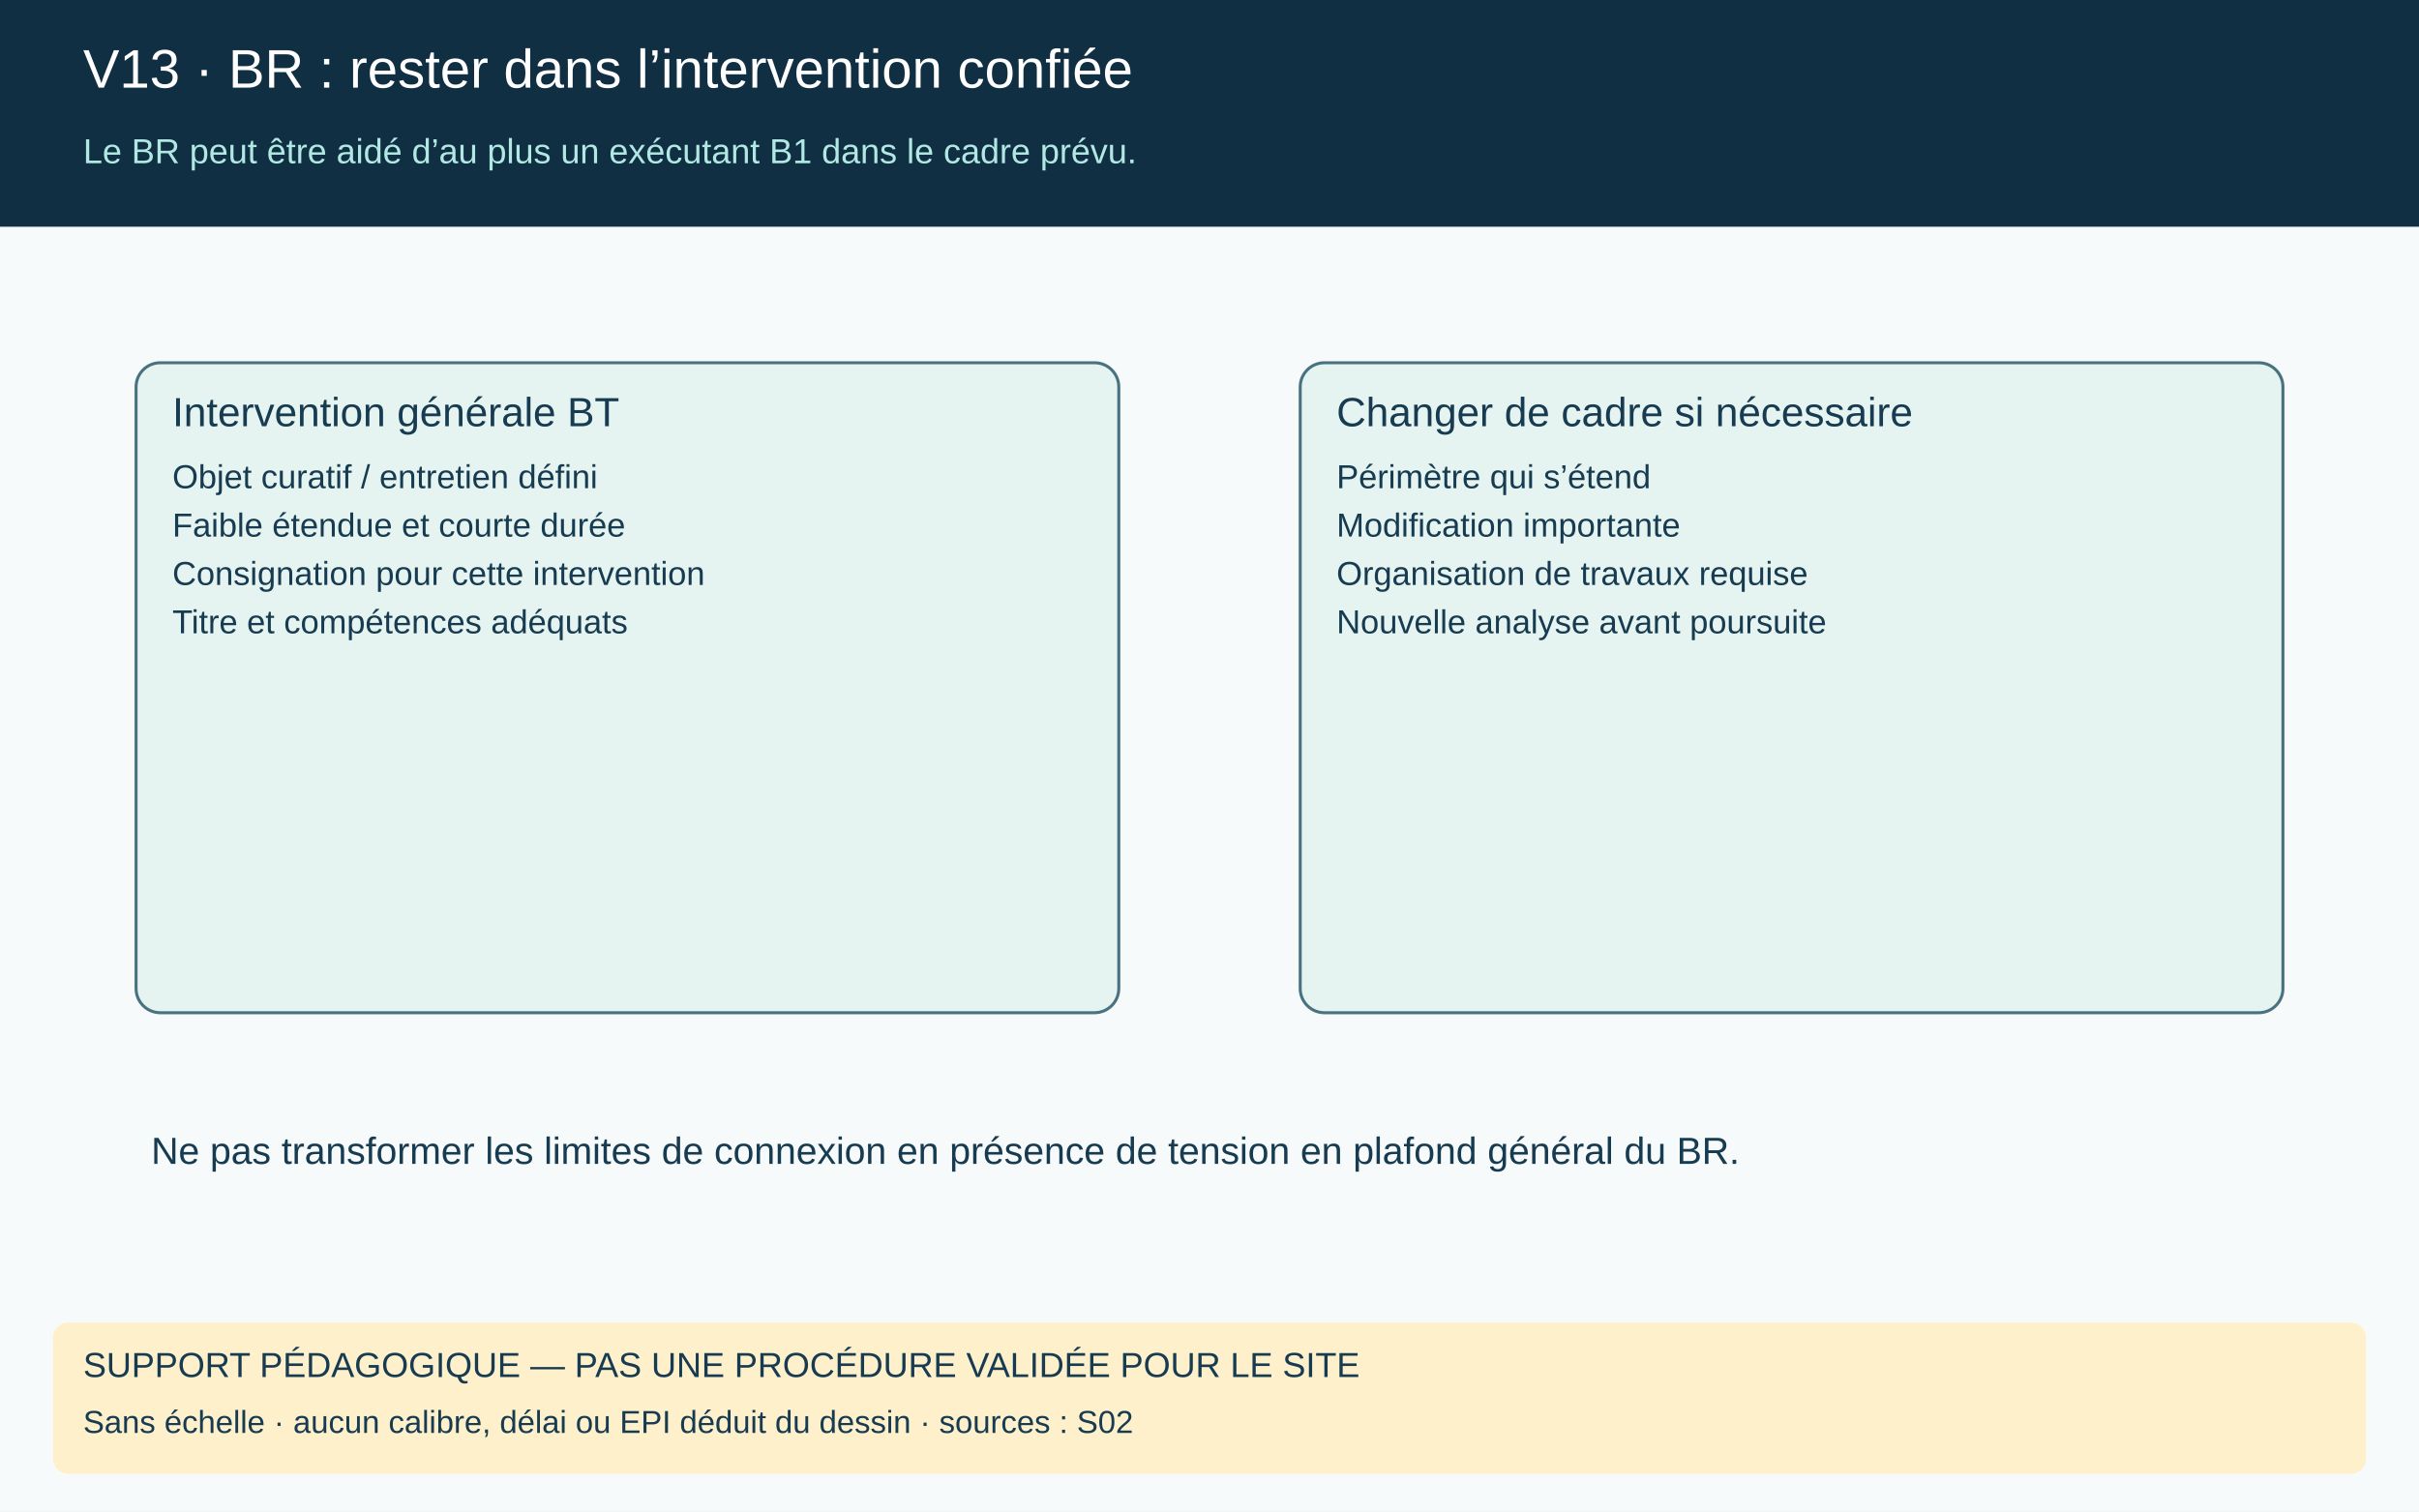
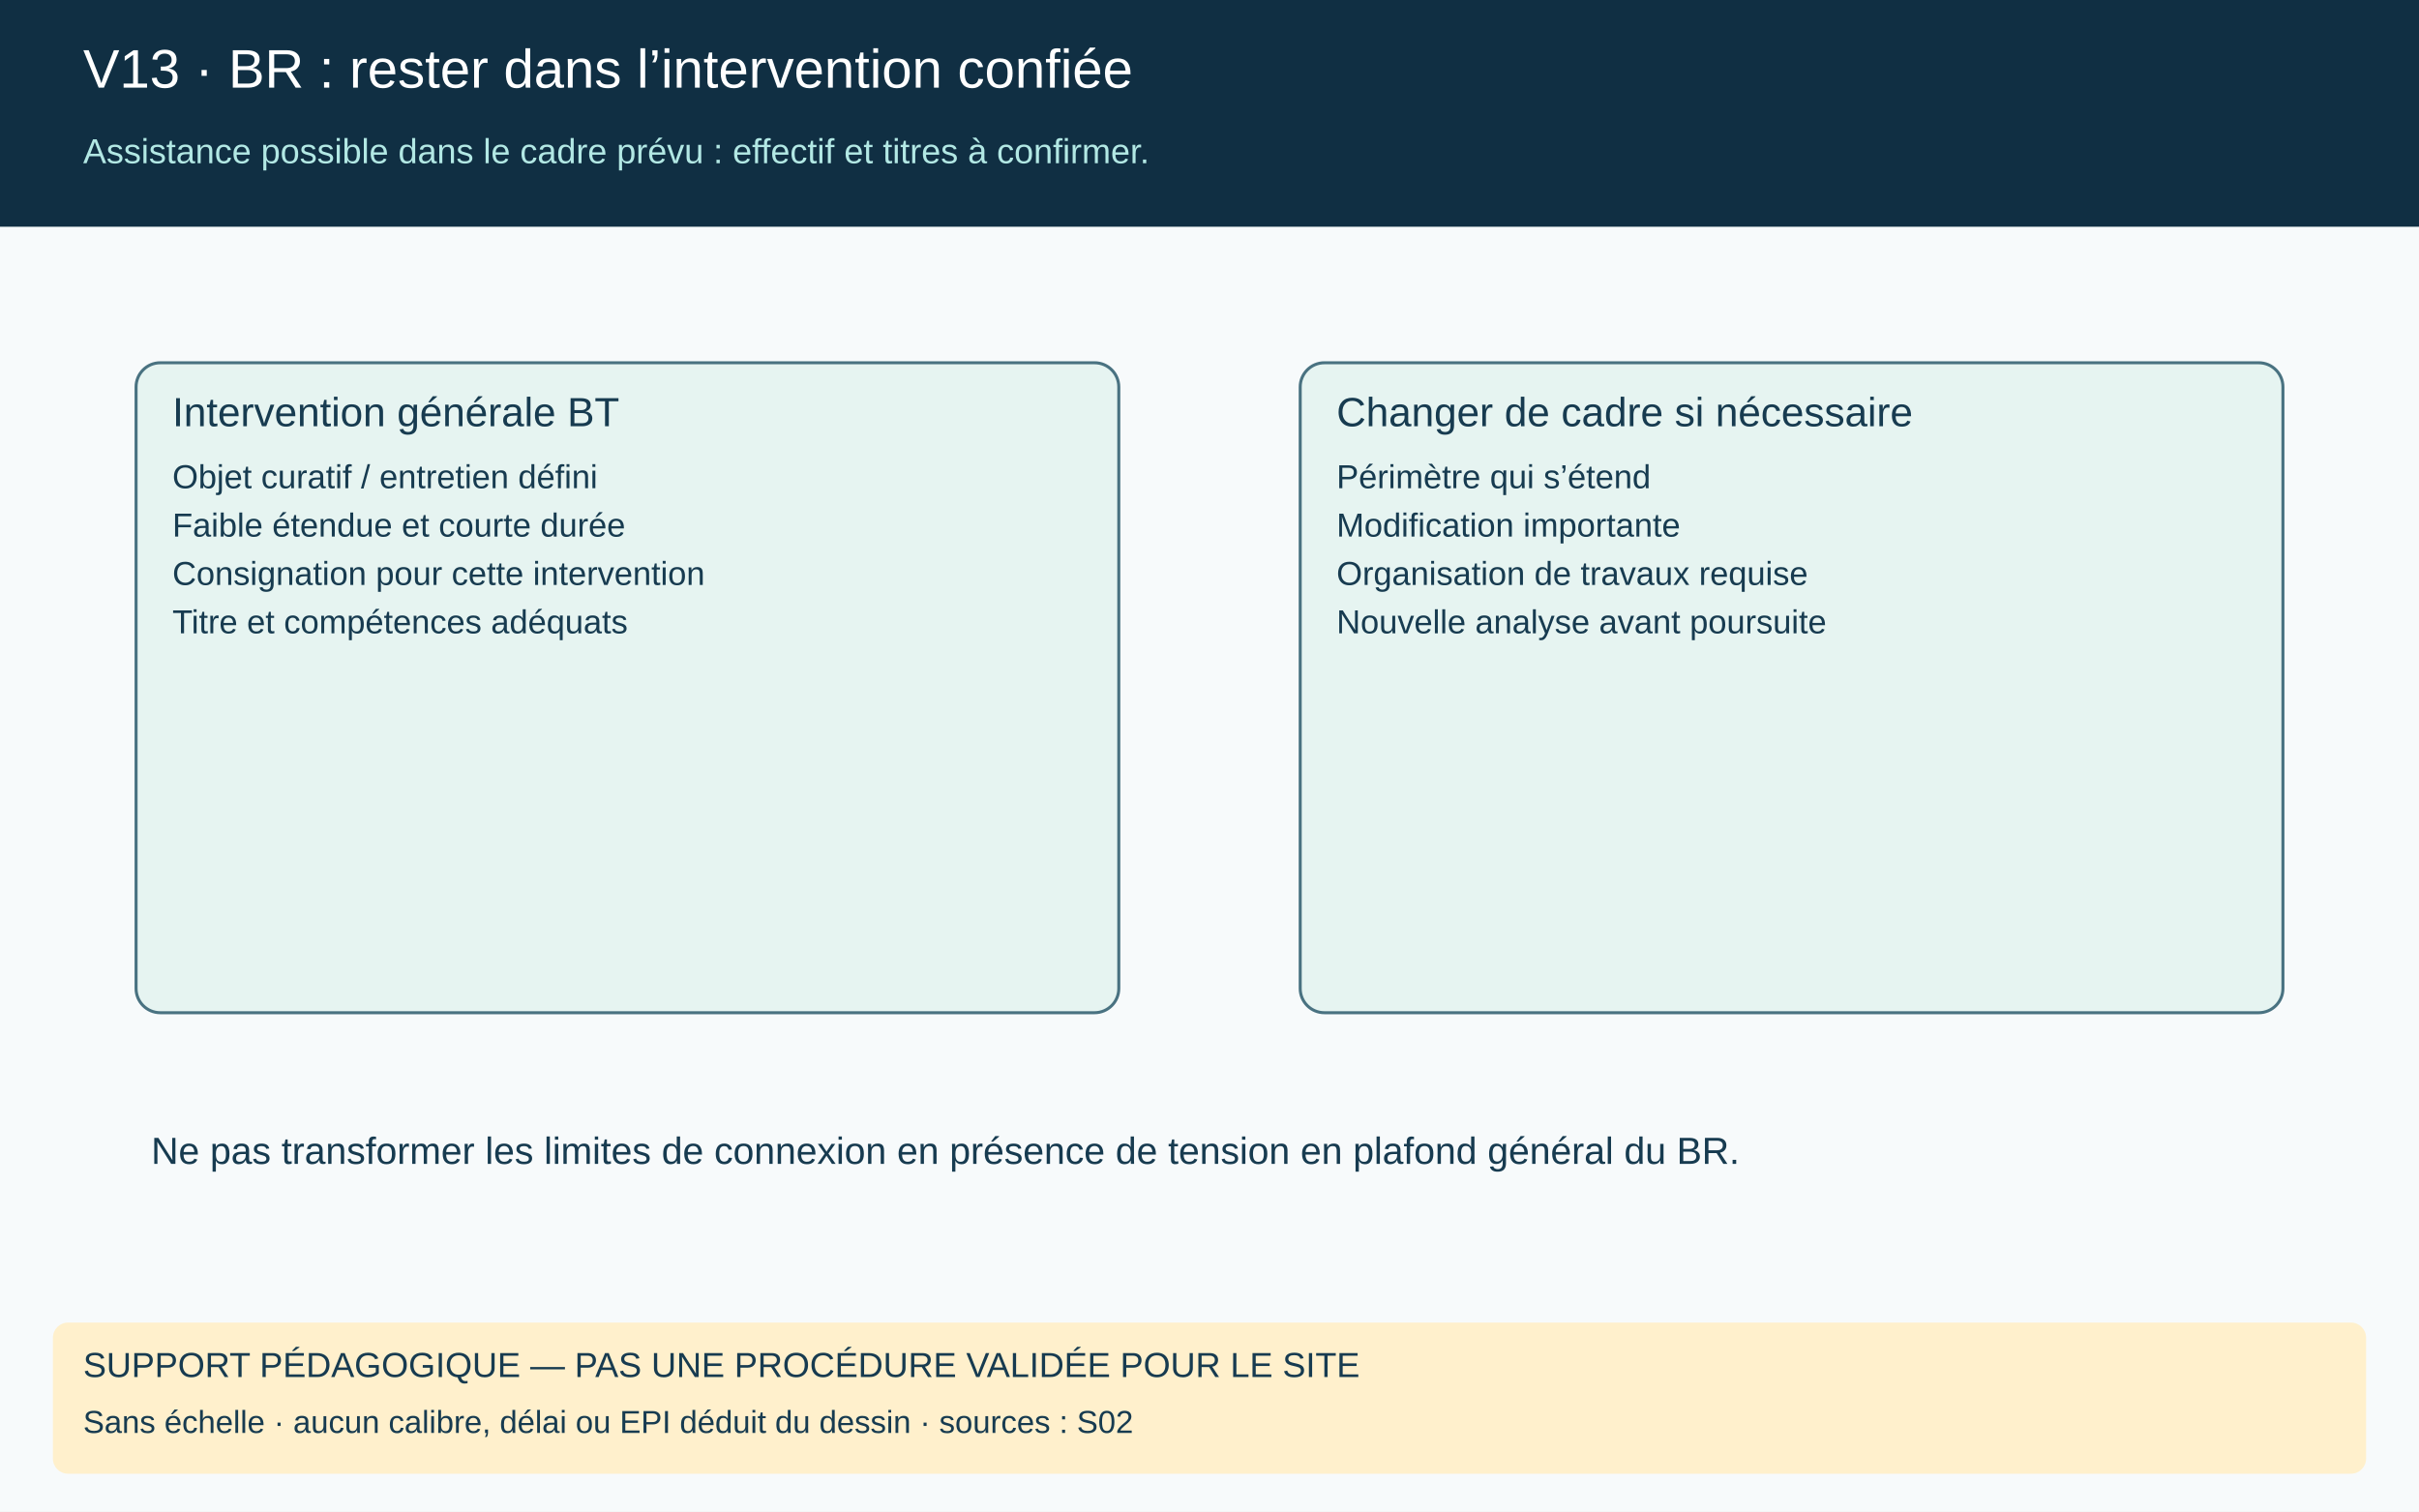
<svg xmlns="http://www.w3.org/2000/svg" width="1600" height="1000" viewBox="0 0 1600 1000" role="img" aria-labelledby="title desc">
  <defs>
    <marker id="a" markerWidth="10" markerHeight="10" refX="8" refY="3" orient="auto" markerUnits="strokeWidth">
      <path d="M0,0 L0,6 L9,3 z" fill="#0b6672" />
    </marker>
  </defs>
  <rect width="1600" height="1000" fill="#f7fafb" />
  <g font-family="Arial, sans-serif">
    <rect width="1600" height="150" fill="#102f43" />
    <text x="55" y="58" font-size="36" fill="#ffffff">V13 · BR : rester dans l’intervention confiée</text>
-     <text x="55" y="108" font-size="23" fill="#b2e8e4">Le BR peut être aidé d’au plus un exécutant B1 dans le cadre prévu.</text>
+     <text x="55" y="108" font-size="23" fill="#b2e8e4">Assistance possible dans le cadre prévu : effectif et titres à confirmer.</text>
    <rect x="90" y="240" width="650" height="430" rx="16" fill="#e6f4f1" stroke="#497281" stroke-width="2" />
    <text x="114" y="282" font-size="27" fill="#173b50">Intervention générale BT</text>
    <text x="114" y="323" font-size="22" fill="#173b50">Objet curatif / entretien défini</text>
    <text x="114" y="355" font-size="22" fill="#173b50">Faible étendue et courte durée</text>
    <text x="114" y="387" font-size="22" fill="#173b50">Consignation pour cette intervention</text>
    <text x="114" y="419" font-size="22" fill="#173b50">Titre et compétences adéquats</text>
    <rect x="860" y="240" width="650" height="430" rx="16" fill="#e6f4f1" stroke="#497281" stroke-width="2" />
    <text x="884" y="282" font-size="27" fill="#173b50">Changer de cadre si nécessaire</text>
    <text x="884" y="323" font-size="22" fill="#173b50">Périmètre qui s’étend</text>
    <text x="884" y="355" font-size="22" fill="#173b50">Modification importante</text>
    <text x="884" y="387" font-size="22" fill="#173b50">Organisation de travaux requise</text>
    <text x="884" y="419" font-size="22" fill="#173b50">Nouvelle analyse avant poursuite</text>
    <text x="100" y="770" font-size="25" fill="#173b50">Ne pas transformer les limites de connexion en présence de tension en plafond général du BR.</text>
    <rect x="35" y="875" width="1530" height="100" rx="10" fill="#fff0cc" />
    <text x="55" y="911" font-size="23" fill="#173b50">SUPPORT PÉDAGOGIQUE — PAS UNE PROCÉDURE VALIDÉE POUR LE SITE</text>
    <text x="55" y="948" font-size="21" fill="#173b50">Sans échelle · aucun calibre, délai ou EPI déduit du dessin · sources : S02</text>
  </g>
</svg>
